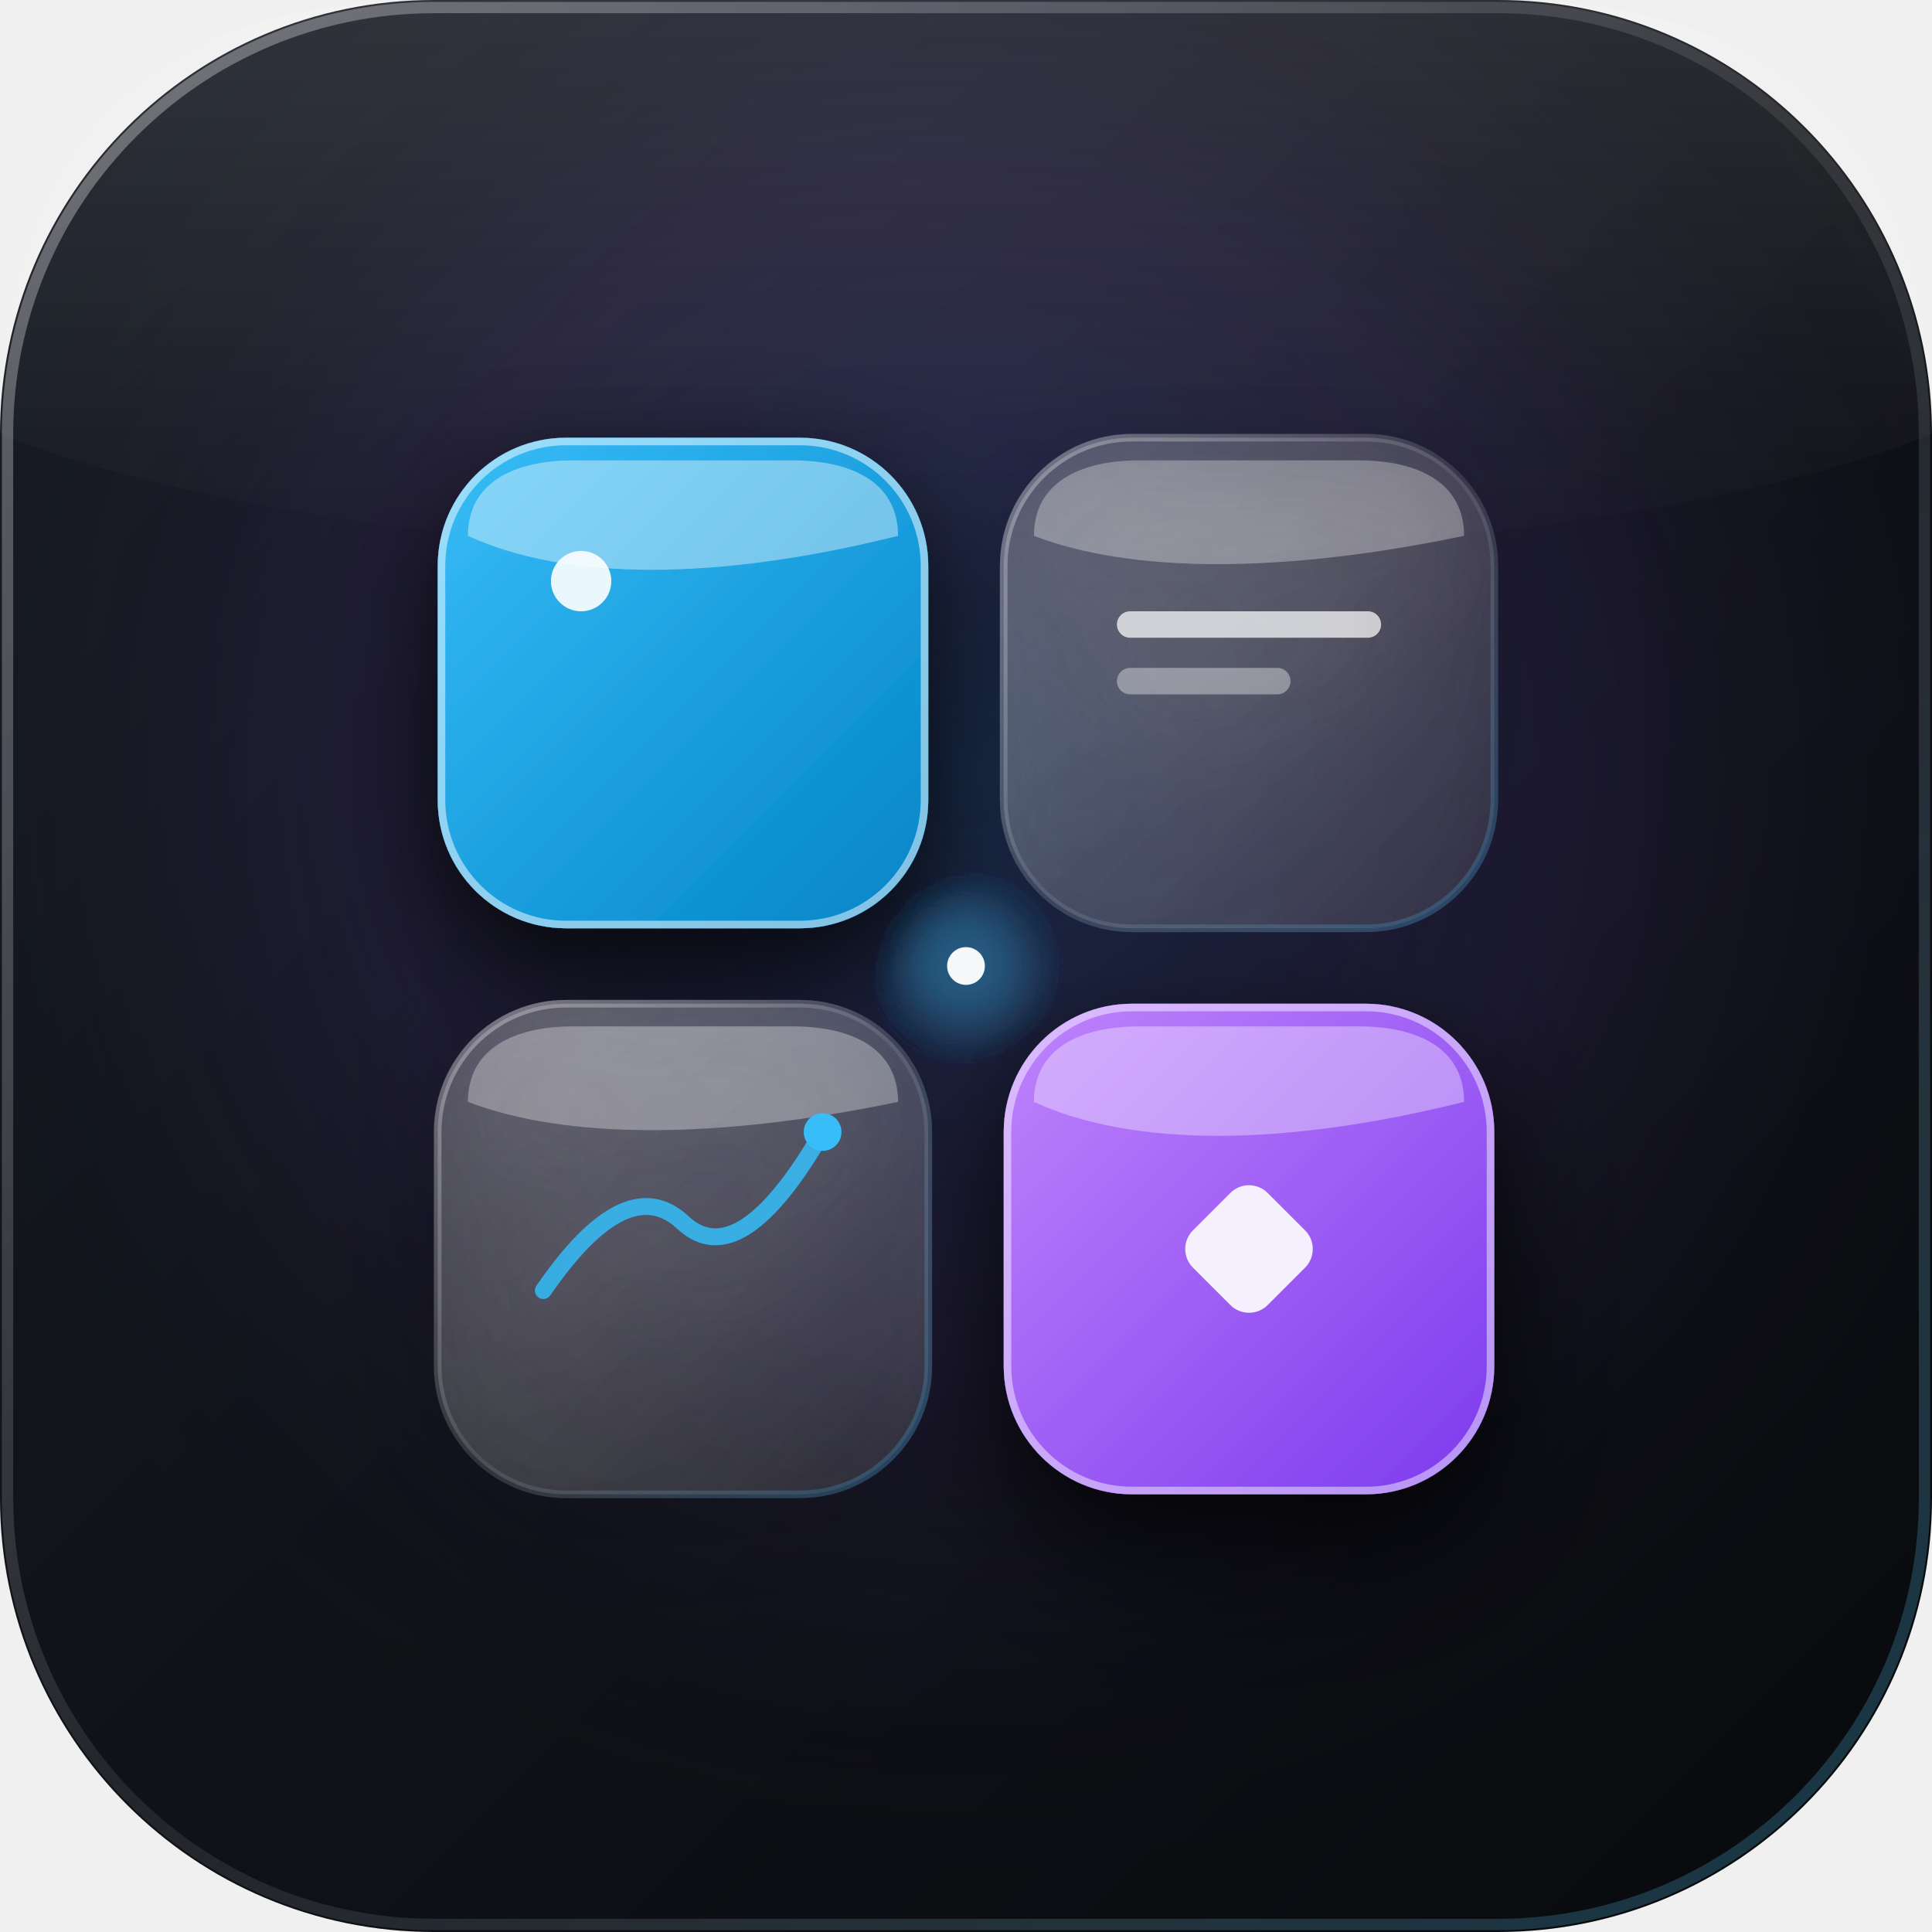
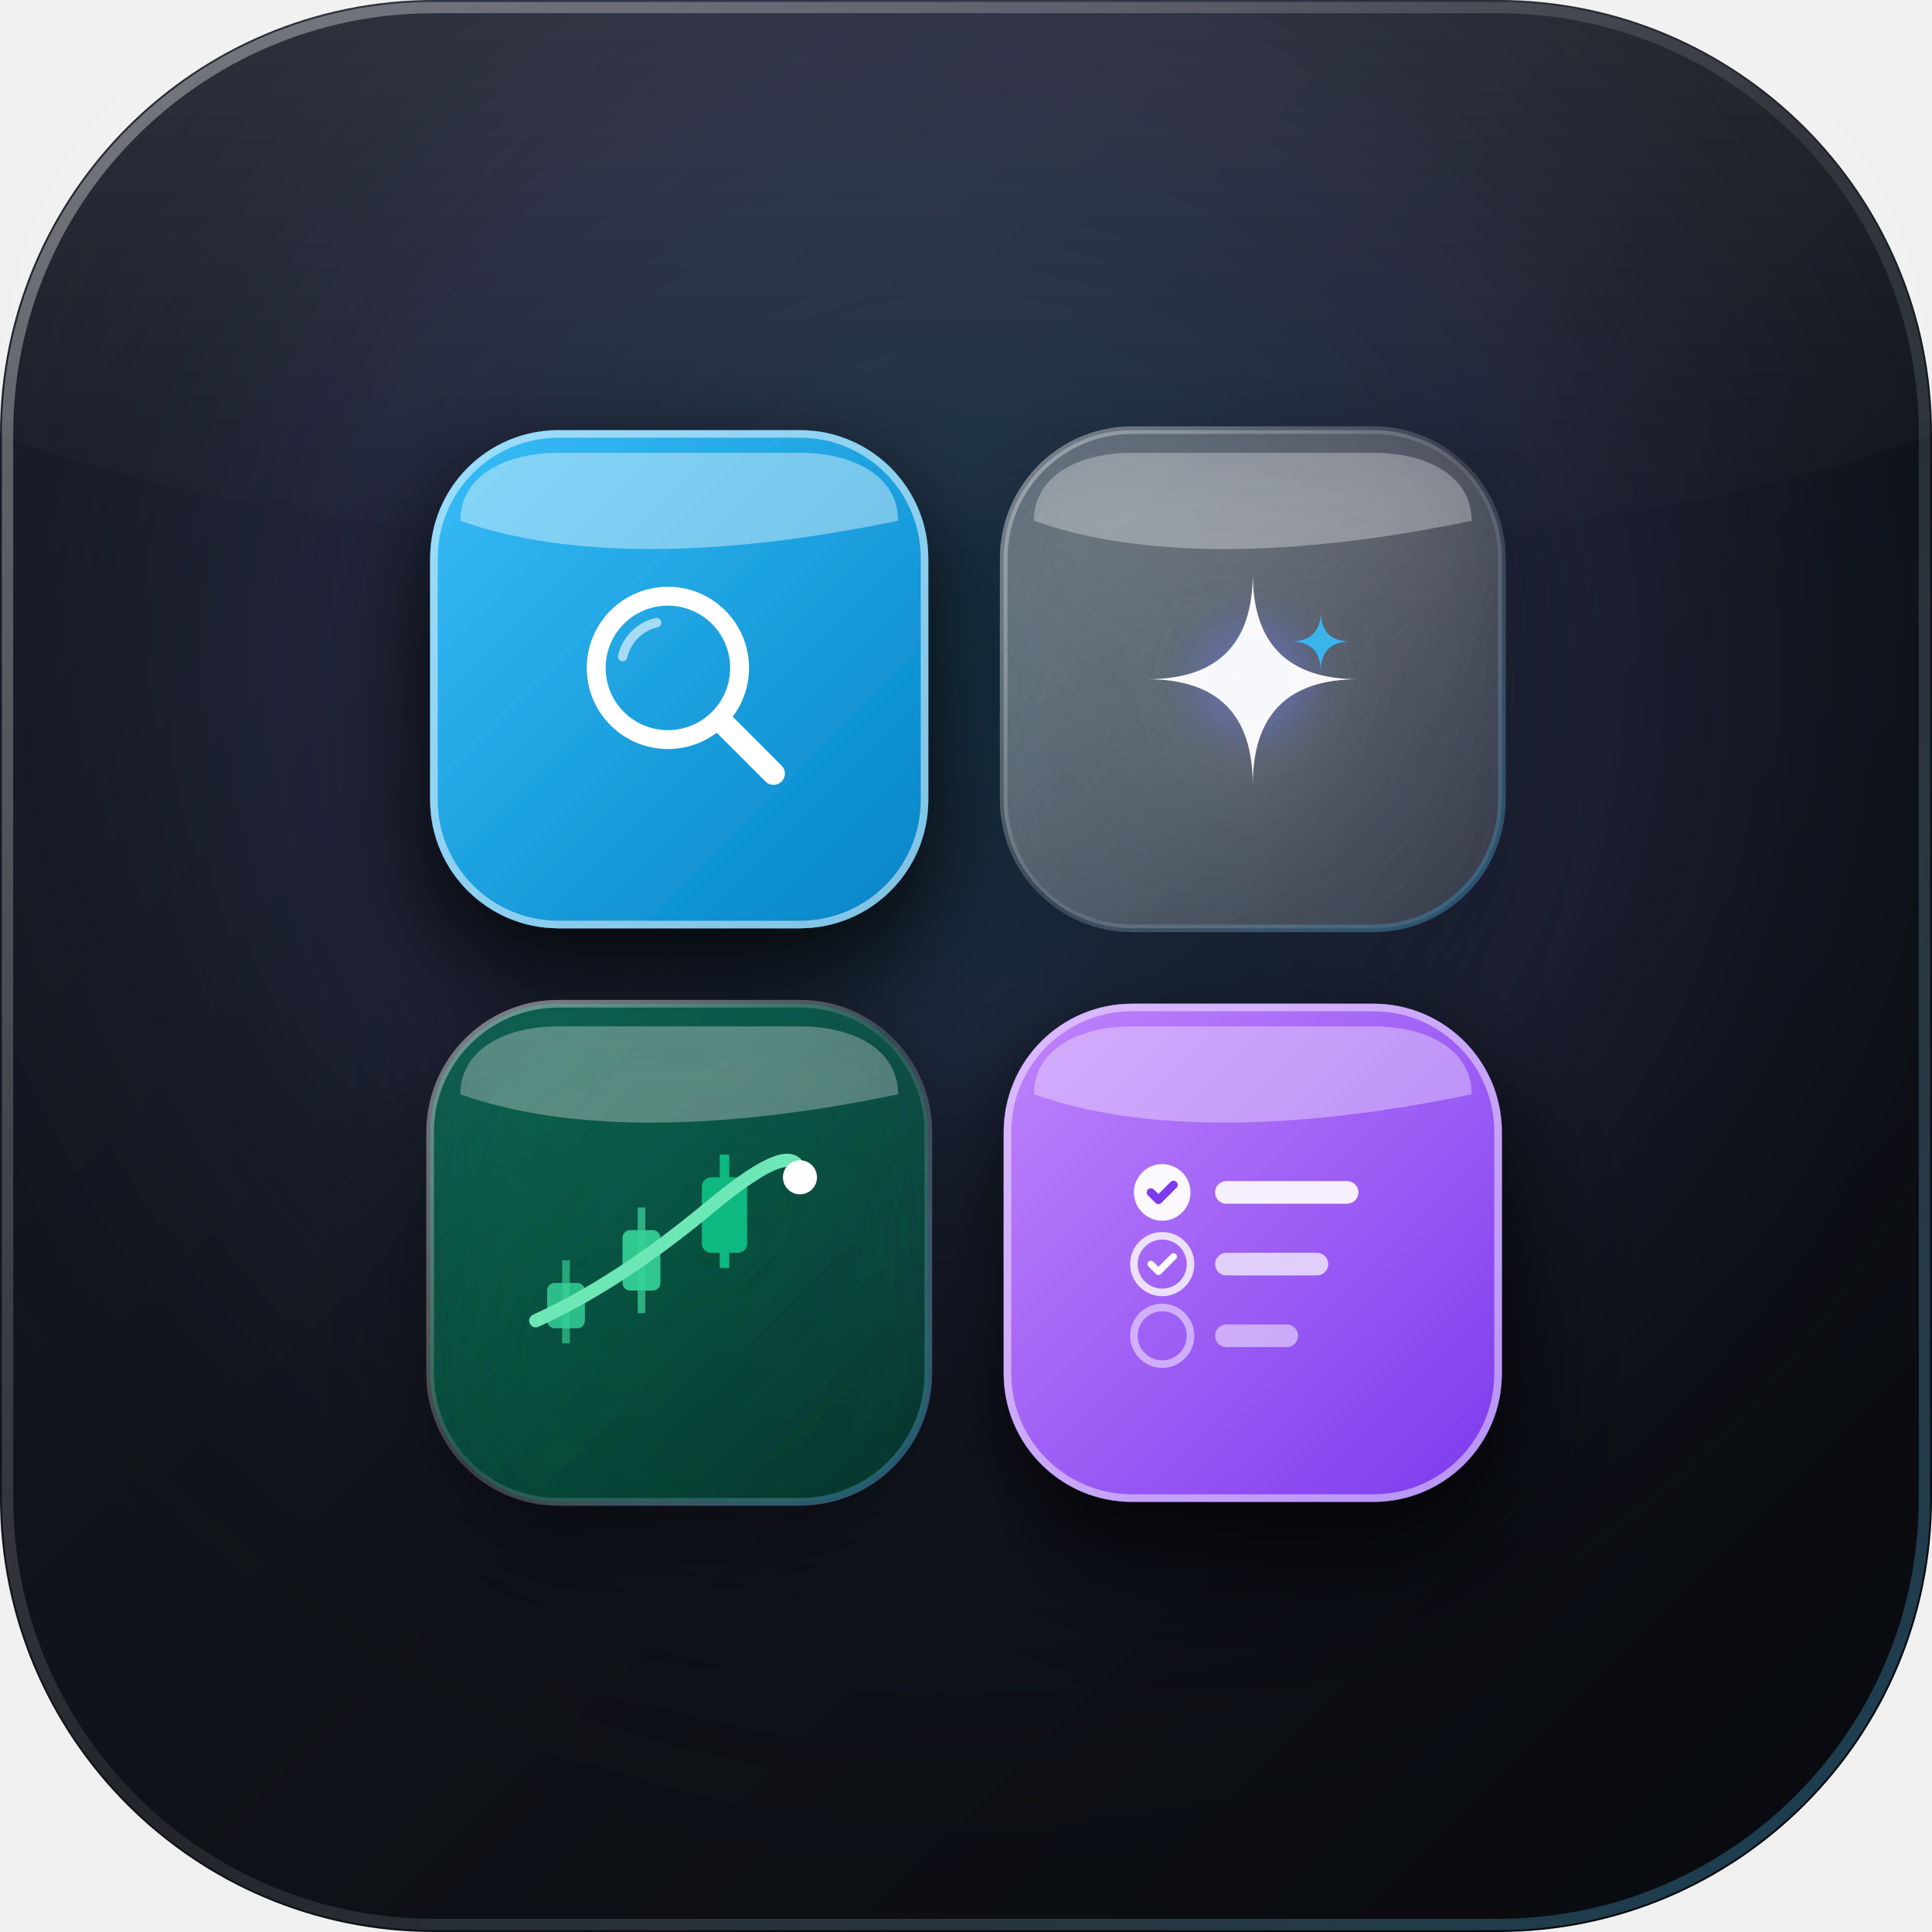
<svg xmlns="http://www.w3.org/2000/svg" viewBox="0 0 512 512" width="512" height="512">
  <defs>
    <linearGradient id="bgGrad" x1="0%" y1="0%" x2="100%" y2="100%">
-       <stop offset="0%" stop-color="#181c24" />
-       <stop offset="50%" stop-color="#0f1217" />
-       <stop offset="100%" stop-color="#080a0d" />
+       <stop offset="0%" stop-color="#181c26" />
+       <stop offset="50%" stop-color="#0f1218" />
+       <stop offset="100%" stop-color="#080a0e" />
    </linearGradient>
-     <radialGradient id="ambientGlow" cx="50%" cy="40%" r="60%">
-       <stop offset="0%" stop-color="#3b82f6" stop-opacity="0.25" />
-       <stop offset="50%" stop-color="#8b5cf6" stop-opacity="0.12" />
+     <radialGradient id="ambientGlow" cx="50%" cy="35%" r="65%">
+       <stop offset="0%" stop-color="#38bdf8" stop-opacity="0.22" />
+       <stop offset="50%" stop-color="#818cf8" stop-opacity="0.12" />
      <stop offset="100%" stop-color="#000000" stop-opacity="0" />
    </radialGradient>
-     <linearGradient id="cyanBlock" x1="0%" y1="0%" x2="100%" y2="100%">
+     <linearGradient id="cyanTile" x1="0%" y1="0%" x2="100%" y2="100%">
      <stop offset="0%" stop-color="#38bdf8" />
      <stop offset="100%" stop-color="#0284c7" />
    </linearGradient>
-     <linearGradient id="purpleBlock" x1="0%" y1="0%" x2="100%" y2="100%">
+     <linearGradient id="aiGlassTile" x1="0%" y1="0%" x2="100%" y2="100%">
+       <stop offset="0%" stop-color="#ffffff" stop-opacity="0.28" />
+       <stop offset="100%" stop-color="#ffffff" stop-opacity="0.08" />
+     </linearGradient>
+     <linearGradient id="chartGlassTile" x1="0%" y1="0%" x2="100%" y2="100%">
+       <stop offset="0%" stop-color="#10b981" stop-opacity="0.35" />
+       <stop offset="100%" stop-color="#064e3b" stop-opacity="0.45" />
+     </linearGradient>
+     <linearGradient id="violetTile" x1="0%" y1="0%" x2="100%" y2="100%">
      <stop offset="0%" stop-color="#c084fc" />
      <stop offset="100%" stop-color="#7c3aed" />
    </linearGradient>
-     <linearGradient id="frostGlass" x1="0%" y1="0%" x2="100%" y2="100%">
-       <stop offset="0%" stop-color="#ffffff" stop-opacity="0.22" />
-       <stop offset="100%" stop-color="#ffffff" stop-opacity="0.06" />
-     </linearGradient>
    <linearGradient id="specularGlint" x1="0%" y1="0%" x2="0%" y2="100%">
-       <stop offset="0%" stop-color="#ffffff" stop-opacity="0.6" />
+       <stop offset="0%" stop-color="#ffffff" stop-opacity="0.55" />
      <stop offset="100%" stop-color="#ffffff" stop-opacity="0" />
    </linearGradient>
    <linearGradient id="borderGrad" x1="0%" y1="0%" x2="100%" y2="100%">
-       <stop offset="0%" stop-color="#ffffff" stop-opacity="0.35" />
+       <stop offset="0%" stop-color="#ffffff" stop-opacity="0.38" />
      <stop offset="50%" stop-color="#ffffff" stop-opacity="0.08" />
-       <stop offset="100%" stop-color="#38bdf8" stop-opacity="0.25" />
+       <stop offset="100%" stop-color="#38bdf8" stop-opacity="0.3" />
    </linearGradient>
    <filter id="shadowFilter" x="-20%" y="-20%" width="140%" height="140%">
-       <feDropShadow dx="0" dy="16" stdDeviation="20" flood-color="#000000" flood-opacity="0.6" />
+       <feDropShadow dx="0" dy="16" stdDeviation="18" flood-color="#000000" flood-opacity="0.6" />
    </filter>
    <filter id="tileShadow" x="-20%" y="-20%" width="140%" height="140%">
-       <feDropShadow dx="0" dy="8" stdDeviation="10" flood-color="#000000" flood-opacity="0.4" />
+       <feDropShadow dx="0" dy="8" stdDeviation="10" flood-color="#000000" flood-opacity="0.45" />
    </filter>
  </defs>
  <rect x="0" y="0" width="512" height="512" rx="115" fill="url(#bgGrad)" />
  <rect x="0" y="0" width="512" height="512" rx="115" fill="url(#ambientGlow)" />
  <rect x="2" y="2" width="508" height="508" rx="113" fill="none" stroke="url(#borderGrad)" stroke-width="3" />
-   <path d="M 0,115 Q 0,0 115,0 L 397,0 Q 512,0 512,115 C 400,160 112,160 0,115 Z" fill="url(#specularGlint)" opacity="0.18" />
-   <g filter="url(#shadowFilter)" transform="translate(0, 0)">
+   <path d="M 0,115 Q 0,0 115,0 L 397,0 Q 512,0 512,115 C 400,160 112,160 0,115 Z" fill="url(#specularGlint)" opacity="0.16" />
+   <g filter="url(#shadowFilter)">
    <g filter="url(#tileShadow)">
-       <rect x="116" y="116" width="130" height="130" rx="34" fill="url(#cyanBlock)" />
-       <rect x="117" y="117" width="128" height="128" rx="33" fill="none" stroke="#ffffff" stroke-width="2" stroke-opacity="0.5" />
-       <path d="M 124,142 C 124,128 136,122 152,122 L 210,122 C 226,122 238,128 238,142 C 190,154 150,154 124,142 Z" fill="#ffffff" opacity="0.4" />
-       <circle cx="154" cy="154" r="8" fill="#ffffff" opacity="0.9" />
+       <rect x="114" y="114" width="132" height="132" rx="34" fill="url(#cyanTile)" />
+       <rect x="115" y="115" width="130" height="130" rx="33" fill="none" stroke="#ffffff" stroke-width="2" stroke-opacity="0.5" />
+       <path d="M 122,138 C 122,126 134,120 148,120 L 212,120 C 226,120 238,126 238,138 C 190,148 150,148 122,138 Z" fill="#ffffff" opacity="0.4" />
+       <g transform="translate(180, 180)" stroke="#ffffff" stroke-width="5" stroke-linecap="round" stroke-linejoin="round" fill="none">
+         <circle cx="-3" cy="-3" r="19" stroke="#ffffff" />
+         <line x1="11" y1="11" x2="25" y2="25" stroke="#ffffff" stroke-width="6" />
+         <path d="M -15,-6 A 12 12 0 0 1 -6,-15" stroke="#ffffff" stroke-width="2.5" opacity="0.6" />
+       </g>
    </g>
    <g filter="url(#tileShadow)">
-       <rect x="266" y="116" width="130" height="130" rx="34" fill="url(#frostGlass)" />
-       <rect x="266" y="116" width="130" height="130" rx="34" fill="none" stroke="url(#borderGrad)" stroke-width="2" />
-       <path d="M 274,142 C 274,128 286,122 302,122 L 360,122 C 376,122 388,128 388,142 C 340,152 300,152 274,142 Z" fill="#ffffff" opacity="0.3" />
-       <rect x="296" y="162" width="70" height="7" rx="3.5" fill="#ffffff" opacity="0.7" />
-       <rect x="296" y="177" width="46" height="7" rx="3.5" fill="#ffffff" opacity="0.35" />
+       <rect x="266" y="114" width="132" height="132" rx="34" fill="url(#aiGlassTile)" />
+       <rect x="266" y="114" width="132" height="132" rx="34" fill="none" stroke="url(#borderGrad)" stroke-width="2" />
+       <path d="M 274,138 C 274,126 286,120 300,120 L 364,120 C 378,120 390,126 390,138 C 342,148 302,148 274,138 Z" fill="#ffffff" opacity="0.3" />
+       <g transform="translate(332, 180)">
+         <circle cx="0" cy="0" r="16" fill="#818cf8" opacity="0.3" filter="blur(5px)" />
+         <path d="M 0,-28 Q 0,0 28,0 Q 0,0 0,28 Q 0,0 -28,0 Q 0,0 0,-28 Z" fill="#ffffff" opacity="0.95" />
+         <path d="M 18,-18 Q 18,-10 26,-10 Q 18,-10 18,-2 Q 18,-10 10,-10 Q 18,-10 18,-18 Z" fill="#38bdf8" opacity="0.9" />
+       </g>
    </g>
    <g filter="url(#tileShadow)">
-       <rect x="116" y="266" width="130" height="130" rx="34" fill="url(#frostGlass)" />
-       <rect x="116" y="266" width="130" height="130" rx="34" fill="none" stroke="url(#borderGrad)" stroke-width="2" />
-       <path d="M 124,292 C 124,278 136,272 152,272 L 210,272 C 226,272 238,278 238,292 C 190,302 150,302 124,292 Z" fill="#ffffff" opacity="0.3" />
-       <path d="M 144,342 Q 166,310 181,324 T 218,300" fill="none" stroke="#38bdf8" stroke-width="4.5" stroke-linecap="round" opacity="0.85" />
-       <circle cx="218" cy="300" r="5" fill="#38bdf8" />
+       <rect x="114" y="266" width="132" height="132" rx="34" fill="url(#chartGlassTile)" />
+       <rect x="114" y="266" width="132" height="132" rx="34" fill="none" stroke="url(#borderGrad)" stroke-width="2" />
+       <path d="M 122,290 C 122,278 134,272 148,272 L 212,272 C 226,272 238,278 238,290 C 190,300 150,300 122,290 Z" fill="#ffffff" opacity="0.25" />
+       <g transform="translate(180, 332)">
+         <line x1="-30" y1="2" x2="-30" y2="24" stroke="#34d399" stroke-width="2" opacity="0.6" />
+         <rect x="-35" y="8" width="10" height="12" rx="2" fill="#34d399" opacity="0.8" />
+         <line x1="-10" y1="-12" x2="-10" y2="16" stroke="#34d399" stroke-width="2" opacity="0.7" />
+         <rect x="-15" y="-6" width="10" height="16" rx="2" fill="#34d399" opacity="0.9" />
+         <line x1="12" y1="-26" x2="12" y2="4" stroke="#10b981" stroke-width="2.5" />
+         <rect x="6" y="-20" width="12" height="20" rx="2.5" fill="#10b981" />
+         <path d="M -38,18 Q -16,8 8,-12 T 32,-20" fill="none" stroke="#6ee7b7" stroke-width="3.5" stroke-linecap="round" />
+         <circle cx="32" cy="-20" r="4.5" fill="#ffffff" />
+       </g>
    </g>
    <g filter="url(#tileShadow)">
-       <rect x="266" y="266" width="130" height="130" rx="34" fill="url(#purpleBlock)" />
-       <rect x="267" y="267" width="128" height="128" rx="33" fill="none" stroke="#ffffff" stroke-width="2" stroke-opacity="0.45" />
-       <path d="M 274,292 C 274,278 286,272 302,272 L 360,272 C 376,272 388,278 388,292 C 340,304 300,304 274,292 Z" fill="#ffffff" opacity="0.35" />
-       <rect x="317" y="317" width="28" height="28" rx="7" fill="#ffffff" opacity="0.9" transform="rotate(45 331 331)" />
+       <rect x="266" y="266" width="132" height="132" rx="34" fill="url(#violetTile)" />
+       <rect x="267" y="267" width="130" height="130" rx="33" fill="none" stroke="#ffffff" stroke-width="2" stroke-opacity="0.45" />
+       <path d="M 274,290 C 274,278 286,272 300,272 L 364,272 C 378,272 390,278 390,290 C 342,300 302,300 274,290 Z" fill="#ffffff" opacity="0.35" />
+       <g transform="translate(332, 332)">
+         <circle cx="-24" cy="-16" r="7.5" fill="#ffffff" opacity="0.95" />
+         <path d="M -27,-16 L -25,-14 L -21,-18" fill="none" stroke="#7c3aed" stroke-width="2.2" stroke-linecap="round" stroke-linejoin="round" />
+         <rect x="-10" y="-19" width="38" height="6" rx="3" fill="#ffffff" opacity="0.9" />
+         <circle cx="-24" cy="3" r="7.5" fill="none" stroke="#ffffff" stroke-width="2" opacity="0.8" />
+         <path d="M -27,3 L -25,5 L -21,1" fill="none" stroke="#ffffff" stroke-width="1.8" stroke-linecap="round" stroke-linejoin="round" />
+         <rect x="-10" y="0" width="30" height="6" rx="3" fill="#ffffff" opacity="0.7" />
+         <circle cx="-24" cy="22" r="7.5" fill="none" stroke="#ffffff" stroke-width="2" opacity="0.5" />
+         <rect x="-10" y="19" width="22" height="6" rx="3" fill="#ffffff" opacity="0.5" />
+       </g>
    </g>
-     <circle cx="256" cy="256" r="16" fill="#38bdf8" opacity="0.3" filter="blur(6px)" />
-     <circle cx="256" cy="256" r="5" fill="#ffffff" opacity="0.95" />
  </g>
</svg>
